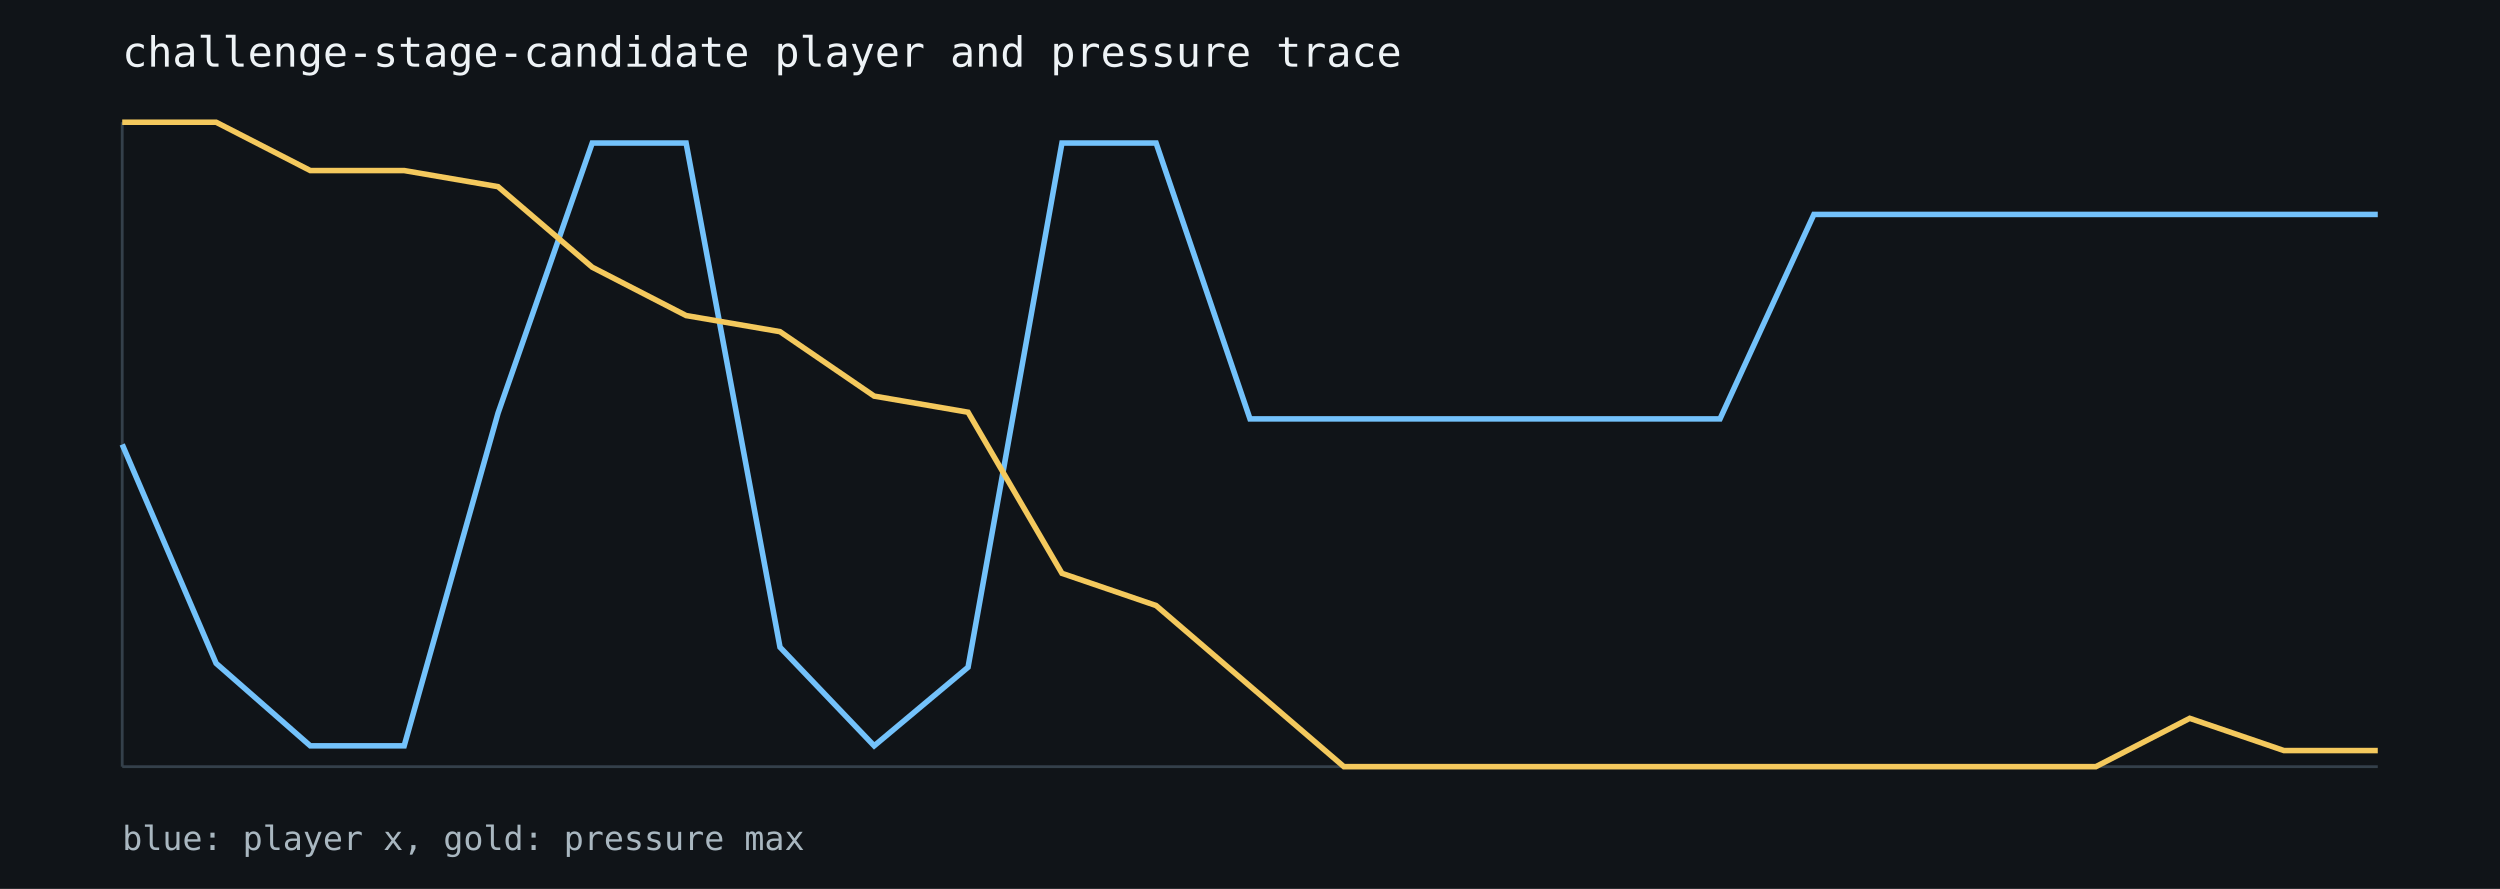
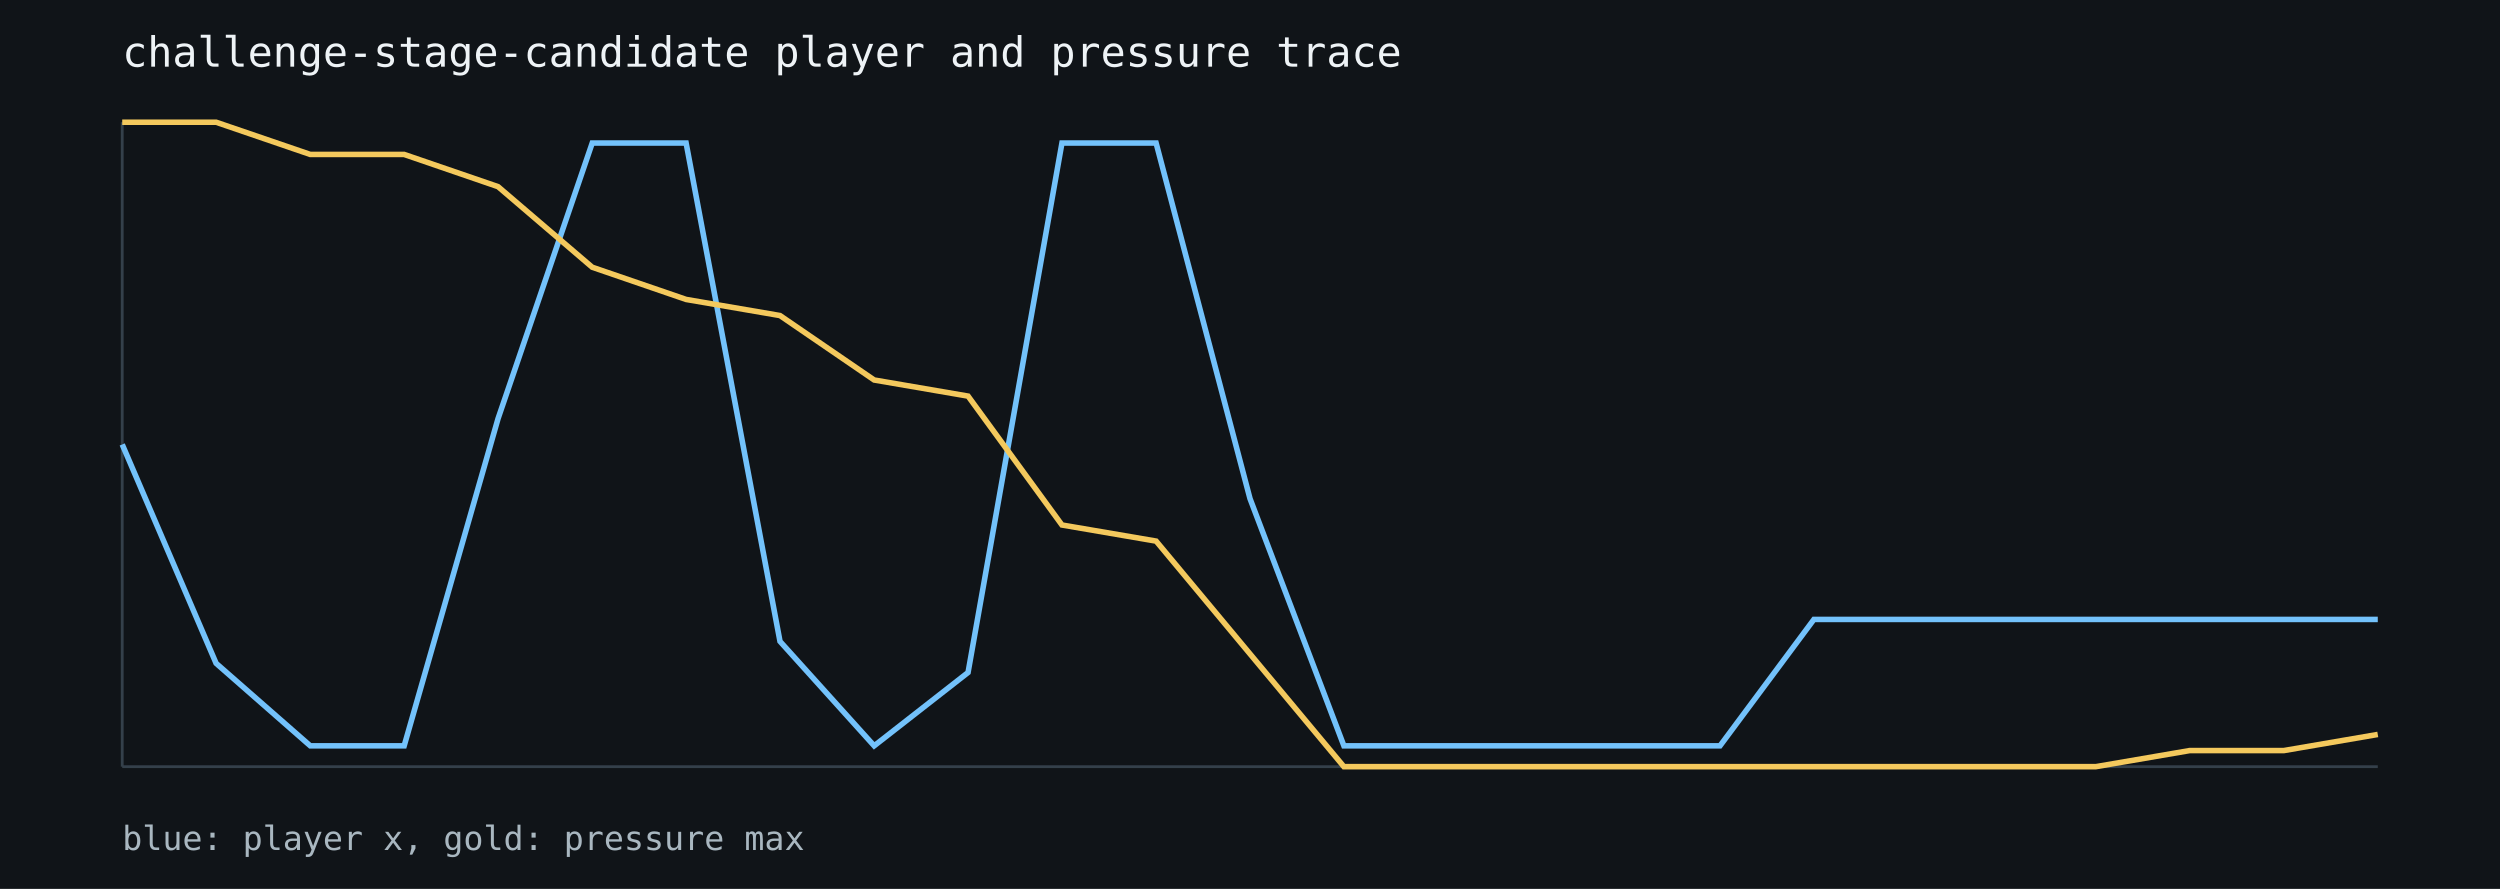
<svg xmlns="http://www.w3.org/2000/svg" width="900" height="320" viewBox="0 0 900 320">
  <rect width="100%" height="100%" fill="#101418" />
  <text x="44" y="24" fill="#eef3f6" font-family="monospace" font-size="15">challenge-stage-candidate player and pressure trace</text>
  <line x1="44" y1="276" x2="856" y2="276" stroke="#34404a" />
  <line x1="44" y1="44" x2="44" y2="276" stroke="#34404a" />
-   <path d="M44.0,160.0 L77.8,238.8 L111.7,268.5 L145.5,268.5 L179.3,148.7 L213.2,51.5 L247.0,51.5 L280.8,233.0 L314.7,268.5 L348.5,240.2 L382.3,51.5 L416.2,51.5 L450.0,150.8 L483.8,150.8 L517.7,150.8 L551.5,150.8 L585.3,150.8 L619.2,150.8 L653.0,77.2 L686.8,77.2 L720.7,77.2 L754.5,77.2 L788.3,77.2 L822.2,77.2 L856.0,77.2" fill="none" stroke="#73c2fb" stroke-width="2" />
-   <path d="M44.0,44.0 L77.8,44.0 L111.7,61.4 L145.5,61.4 L179.3,67.2 L213.2,96.2 L247.0,113.6 L280.8,119.4 L314.7,142.6 L348.5,148.4 L382.3,206.4 L416.2,218.0 L450.0,247.0 L483.8,276.0 L517.7,276.0 L551.5,276.0 L585.3,276.0 L619.2,276.0 L653.0,276.0 L686.8,276.0 L720.7,276.0 L754.5,276.0 L788.3,258.6 L822.2,270.2 L856.0,270.2" fill="none" stroke="#f4c95d" stroke-width="2" />
+   <path d="M44.0,160.0 L77.8,238.8 L111.7,268.5 L145.5,268.5 L179.3,150.7 L213.2,51.5 L247.0,51.5 L280.8,230.9 L314.7,268.5 L348.5,242.1 L382.3,51.5 L416.2,51.5 L450.0,179.5 L483.8,268.5 L517.7,268.5 L551.5,268.5 L585.3,268.5 L619.2,268.5 L653.0,223.0 L686.8,223.0 L720.7,223.0 L754.5,223.0 L788.3,223.0 L822.2,223.0 L856.0,223.0" fill="none" stroke="#73c2fb" stroke-width="2" />
+   <path d="M44.0,44.0 L77.8,44.0 L111.7,55.6 L145.5,55.6 L179.3,67.2 L213.2,96.2 L247.0,107.8 L280.8,113.6 L314.7,136.8 L348.5,142.6 L382.3,189.0 L416.2,194.8 L450.0,235.4 L483.8,276.0 L517.7,276.0 L551.5,276.0 L585.3,276.0 L619.2,276.0 L653.0,276.0 L686.8,276.0 L720.7,276.0 L754.5,276.0 L788.3,270.2 L822.2,270.2 L856.0,264.4" fill="none" stroke="#f4c95d" stroke-width="2" />
  <text x="44" y="306" fill="#a9b7c0" font-family="monospace" font-size="12">blue: player x, gold: pressure max</text>
</svg>
